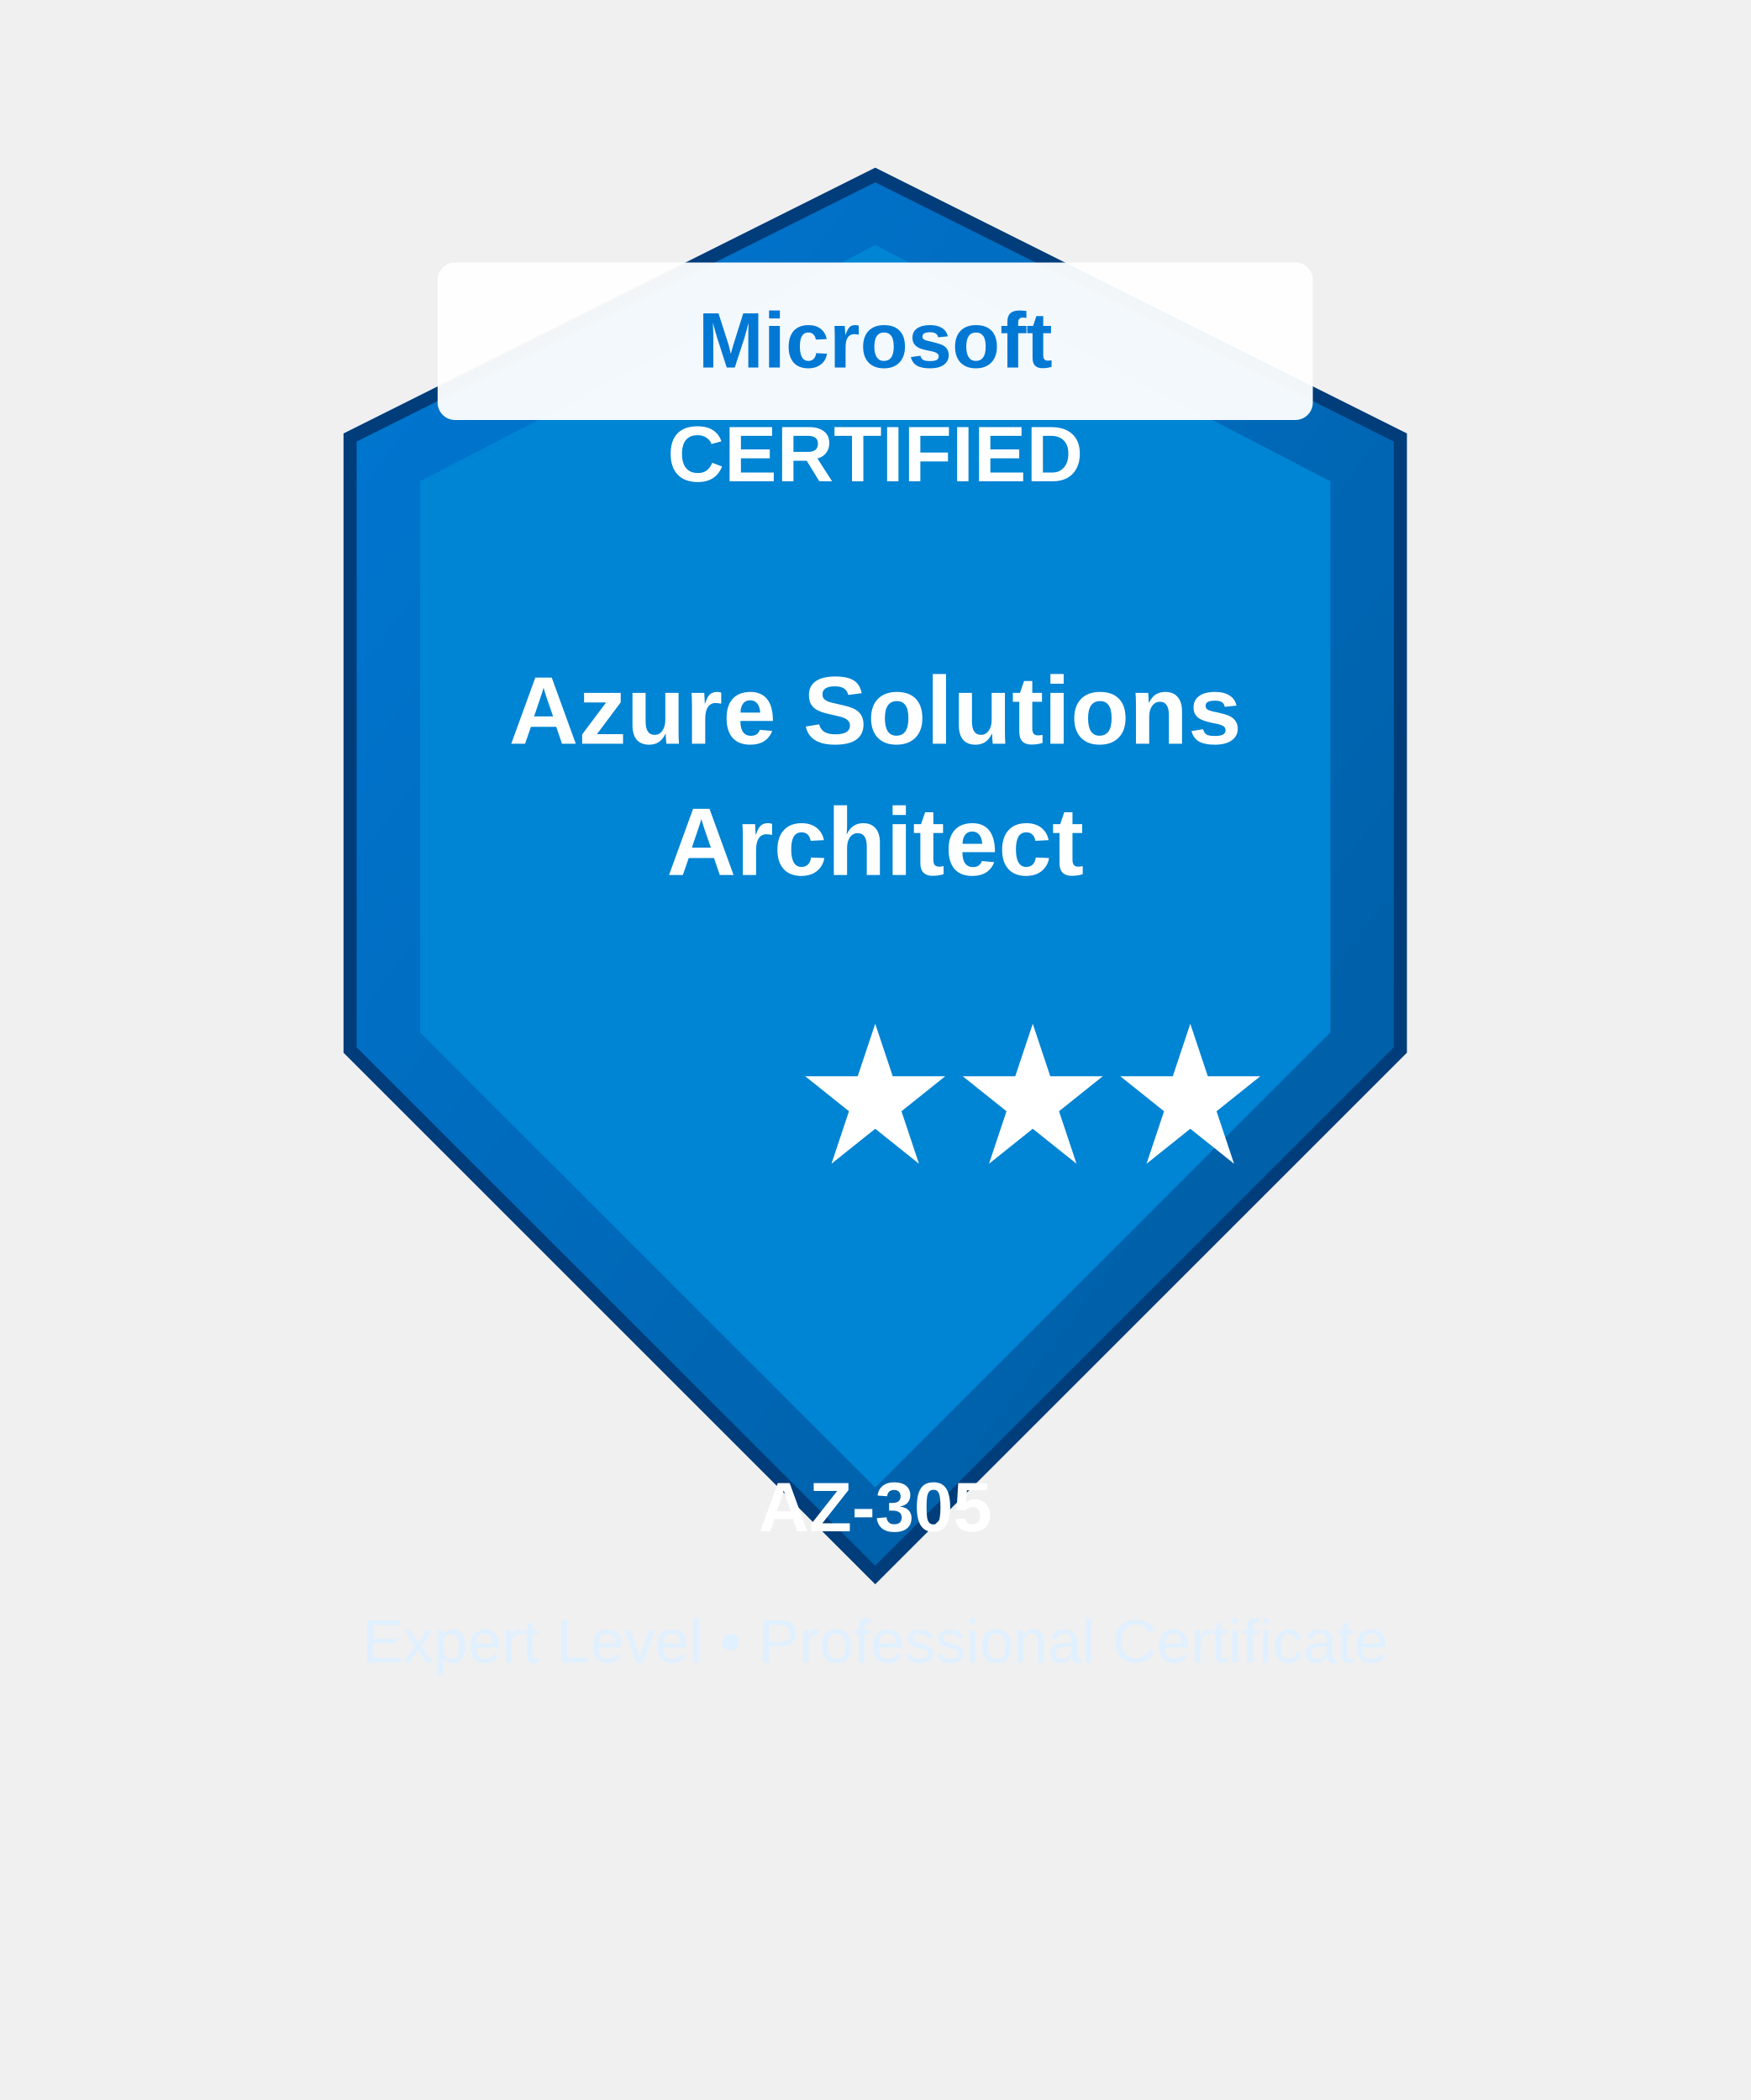
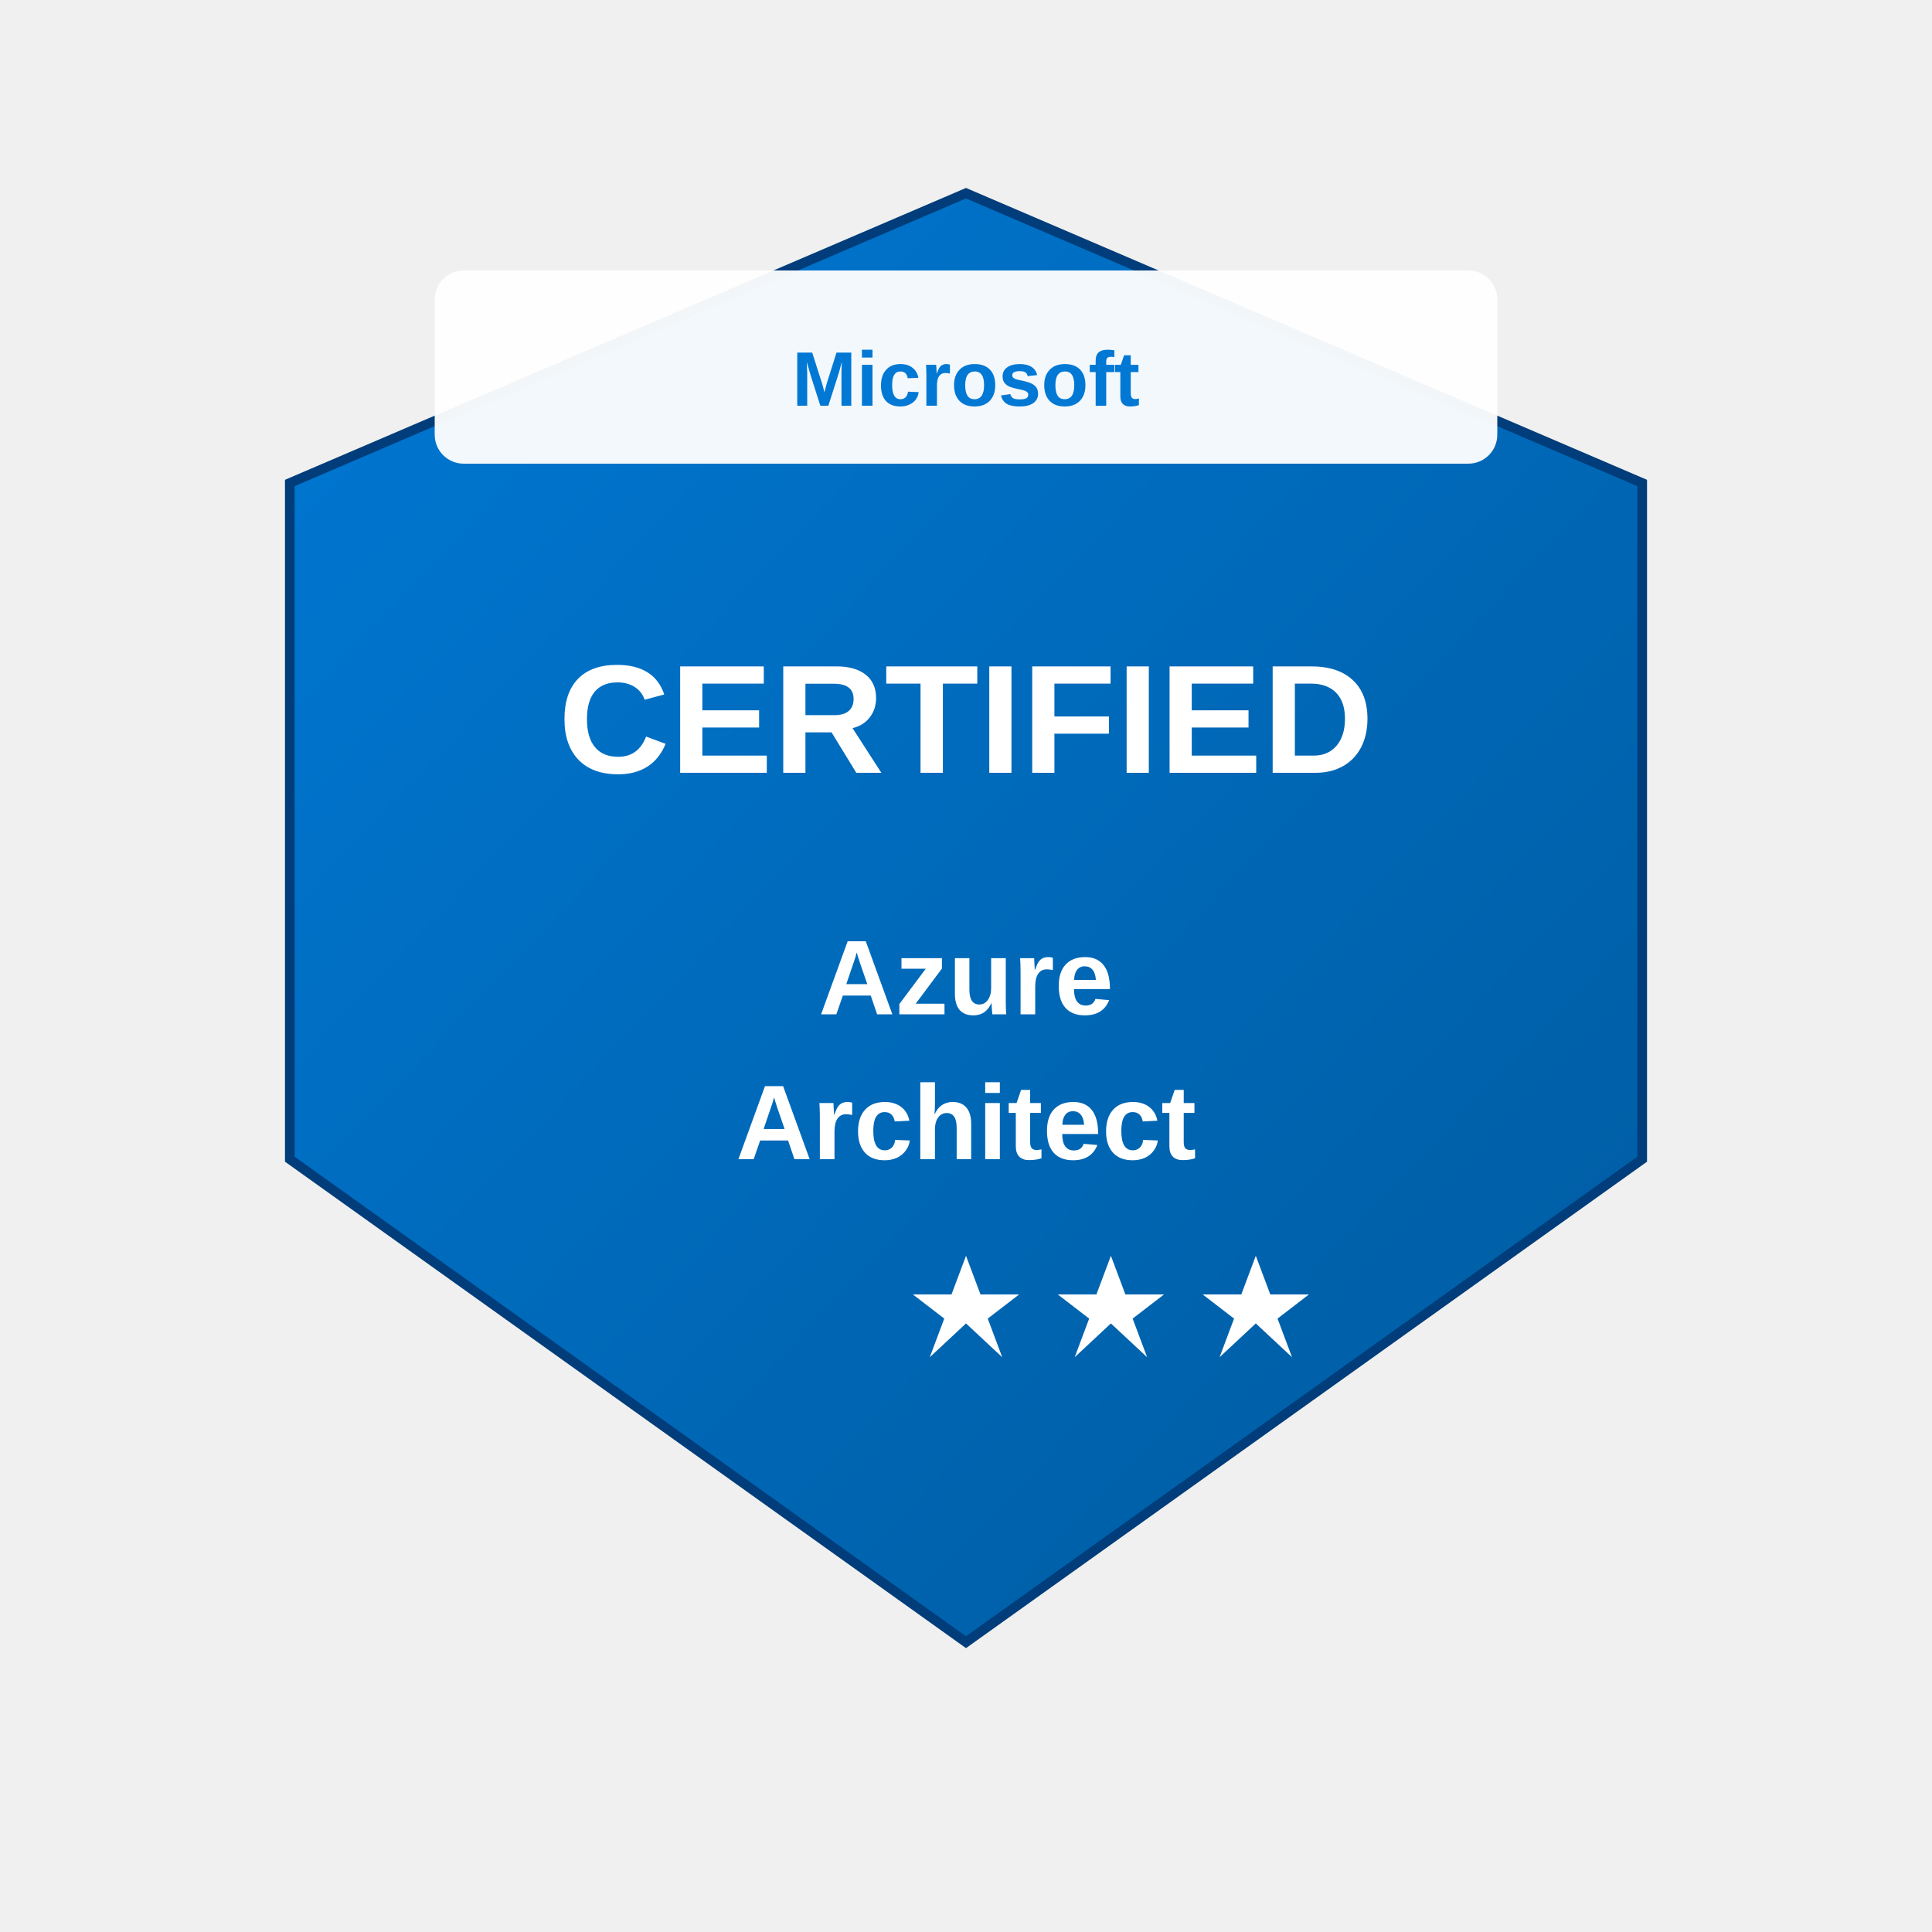
- <svg xmlns="http://www.w3.org/2000/svg" viewBox="0 0 200 240">
+ <svg xmlns="http://www.w3.org/2000/svg" viewBox="0 0 200 200">
  <defs>
-     <linearGradient id="bg-gradient" x1="0%" y1="0%" x2="100%" y2="100%">
+     <linearGradient id="az-grad" x1="0%" y1="0%" x2="100%" y2="100%">
      <stop offset="0%" style="stop-color:#0078d4;stop-opacity:1" />
      <stop offset="100%" style="stop-color:#005a9e;stop-opacity:1" />
    </linearGradient>
  </defs>
-   <path d="M 100 20 L 160 50 L 160 120 Q 100 180 100 180 Q 100 180 40 120 L 40 50 Z" fill="url(#bg-gradient)" stroke="#003d7a" stroke-width="1.5" />
-   <path d="M 100 28 L 152 55 L 152 118 Q 100 170 100 170 Q 100 170 48 118 L 48 55 Z" fill="#0084d4" />
-   <rect x="50" y="30" width="100" height="18" fill="#ffffff" opacity="0.95" rx="2" />
-   <text x="100" y="42" font-family="Arial, sans-serif" font-size="9" font-weight="bold" text-anchor="middle" fill="#0078d4">
-     Microsoft
-   </text>
-   <text x="100" y="55" font-family="Arial, sans-serif" font-size="9" font-weight="bold" text-anchor="middle" fill="#ffffff">
-     CERTIFIED
-   </text>
-   <text x="100" y="85" font-family="Arial, sans-serif" font-size="11" font-weight="bold" text-anchor="middle" fill="#ffffff">
-     Azure Solutions
-   </text>
-   <text x="100" y="100" font-family="Arial, sans-serif" font-size="11" font-weight="bold" text-anchor="middle" fill="#ffffff">
-     Architect
-   </text>
-   <g transform="translate(100, 125)">
-     <polygon points="0,-8 2,-2 8,-2 3,2 5,8 0,4 -5,8 -3,2 -8,-2 -2,-2" fill="#ffffff" />
-     <polygon points="18,-8 20,-2 26,-2 21,2 23,8 18,4 13,8 15,2 10,-2 16,-2" fill="#ffffff" />
-     <polygon points="36,-8 38,-2 44,-2 39,2 41,8 36,4 31,8 33,2 28,-2 34,-2" fill="#ffffff" />
+   <path d="M 100,20 L 170,50 L 170,120 Q 100,170 100,170 Q 100,170 30,120 L 30,50 Z" fill="url(#az-grad)" stroke="#003d7a" stroke-width="1" />
+   <rect x="45" y="28" width="110" height="20" fill="#ffffff" opacity="0.95" rx="3" />
+   <text x="100" y="42" font-family="Arial, sans-serif" font-size="8" font-weight="bold" text-anchor="middle" fill="#0078d4">Microsoft</text>
+   <text x="100" y="80" font-family="Arial, sans-serif" font-size="16" font-weight="bold" text-anchor="middle" fill="#ffffff">CERTIFIED</text>
+   <text x="100" y="105" font-family="Arial, sans-serif" font-size="11" font-weight="bold" text-anchor="middle" fill="#ffffff">Azure</text>
+   <text x="100" y="120" font-family="Arial, sans-serif" font-size="11" font-weight="bold" text-anchor="middle" fill="#ffffff">Architect</text>
+   <g transform="translate(100, 135)">
+     <polygon points="0,-5 1.5,-1 5.5,-1 2.25,1.5 3.75,5.5 0,2 -3.75,5.5 -2.25,1.5 -5.5,-1 -1.5,-1" fill="#ffffff" />
+     <polygon points="15,-5 16.5,-1 20.5,-1 17.25,1.5 18.75,5.5 15,2 11.25,5.5 12.75,1.5 9.5,-1 13.5,-1" fill="#ffffff" />
+     <polygon points="30,-5 31.5,-1 35.5,-1 32.25,1.5 33.75,5.5 30,2 26.25,5.5 27.75,1.5 24.5,-1 28.5,-1" fill="#ffffff" />
  </g>
-   <text x="100" y="175" font-family="Arial, sans-serif" font-size="8" text-anchor="middle" fill="#ffffff" font-weight="bold">
-     AZ-305
-   </text>
-   <text x="100" y="190" font-family="Arial, sans-serif" font-size="7" text-anchor="middle" fill="#e0f0ff">
-     Expert Level • Professional Certificate
-   </text>
</svg>
